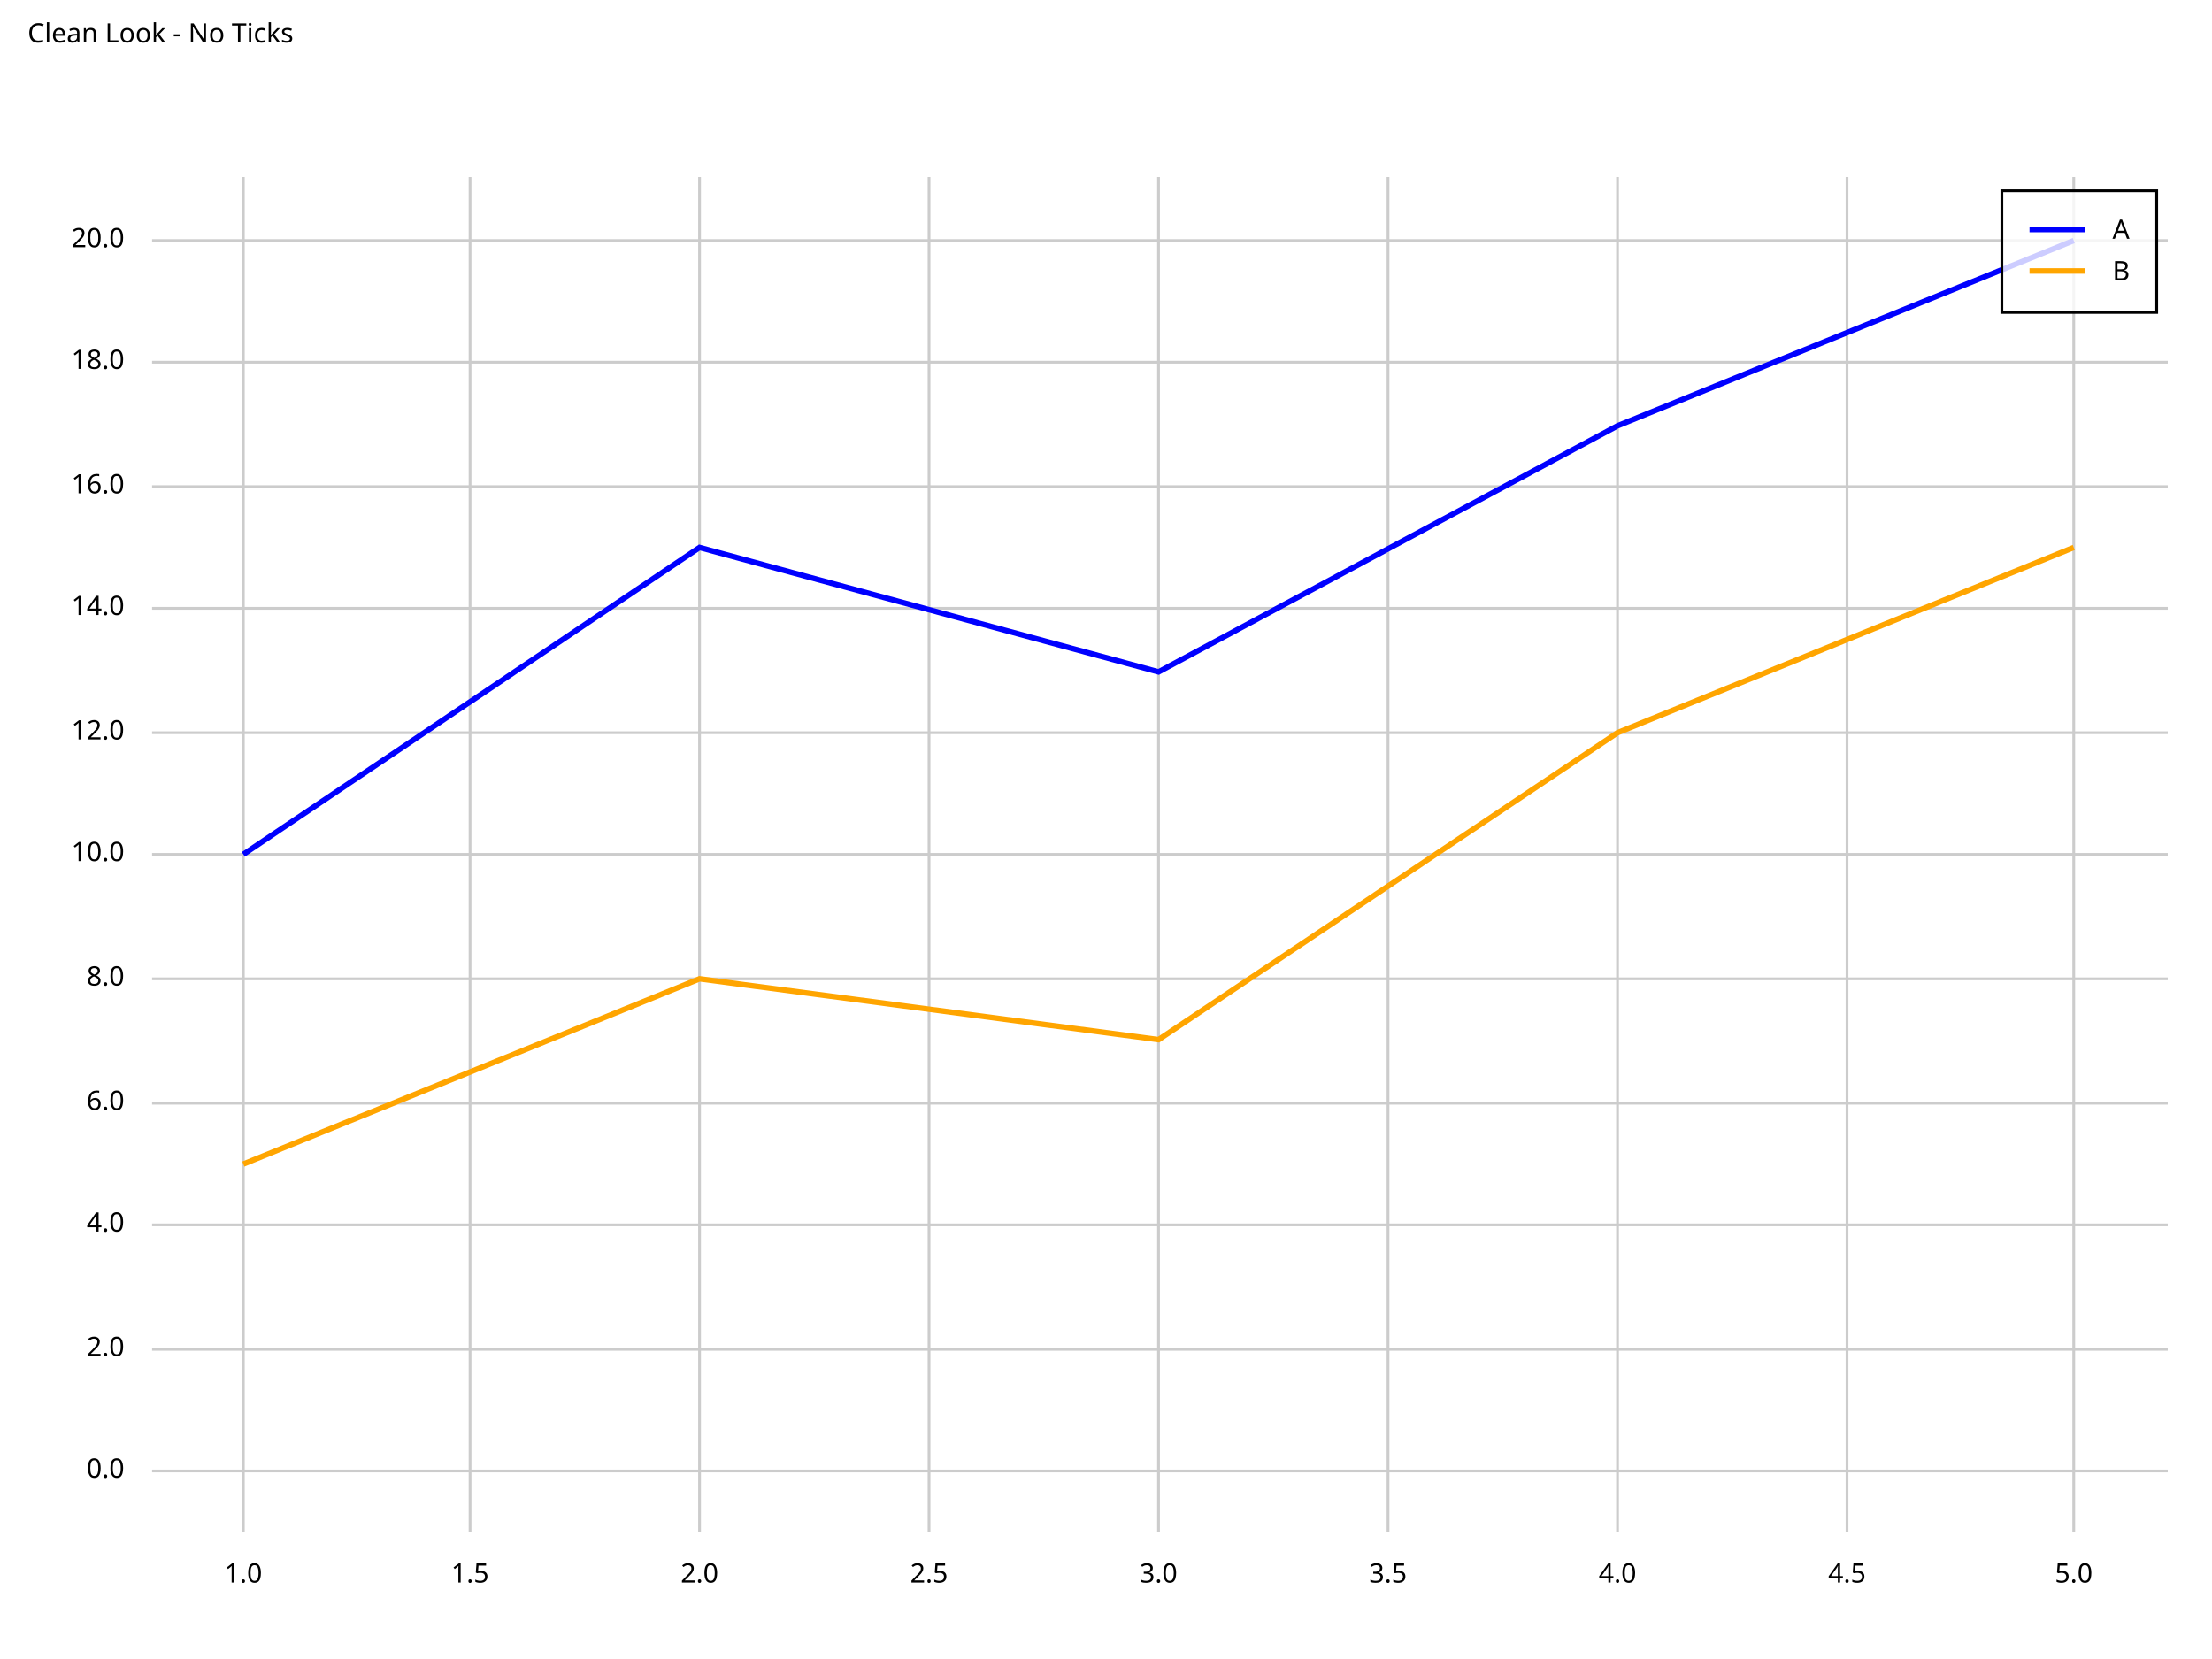
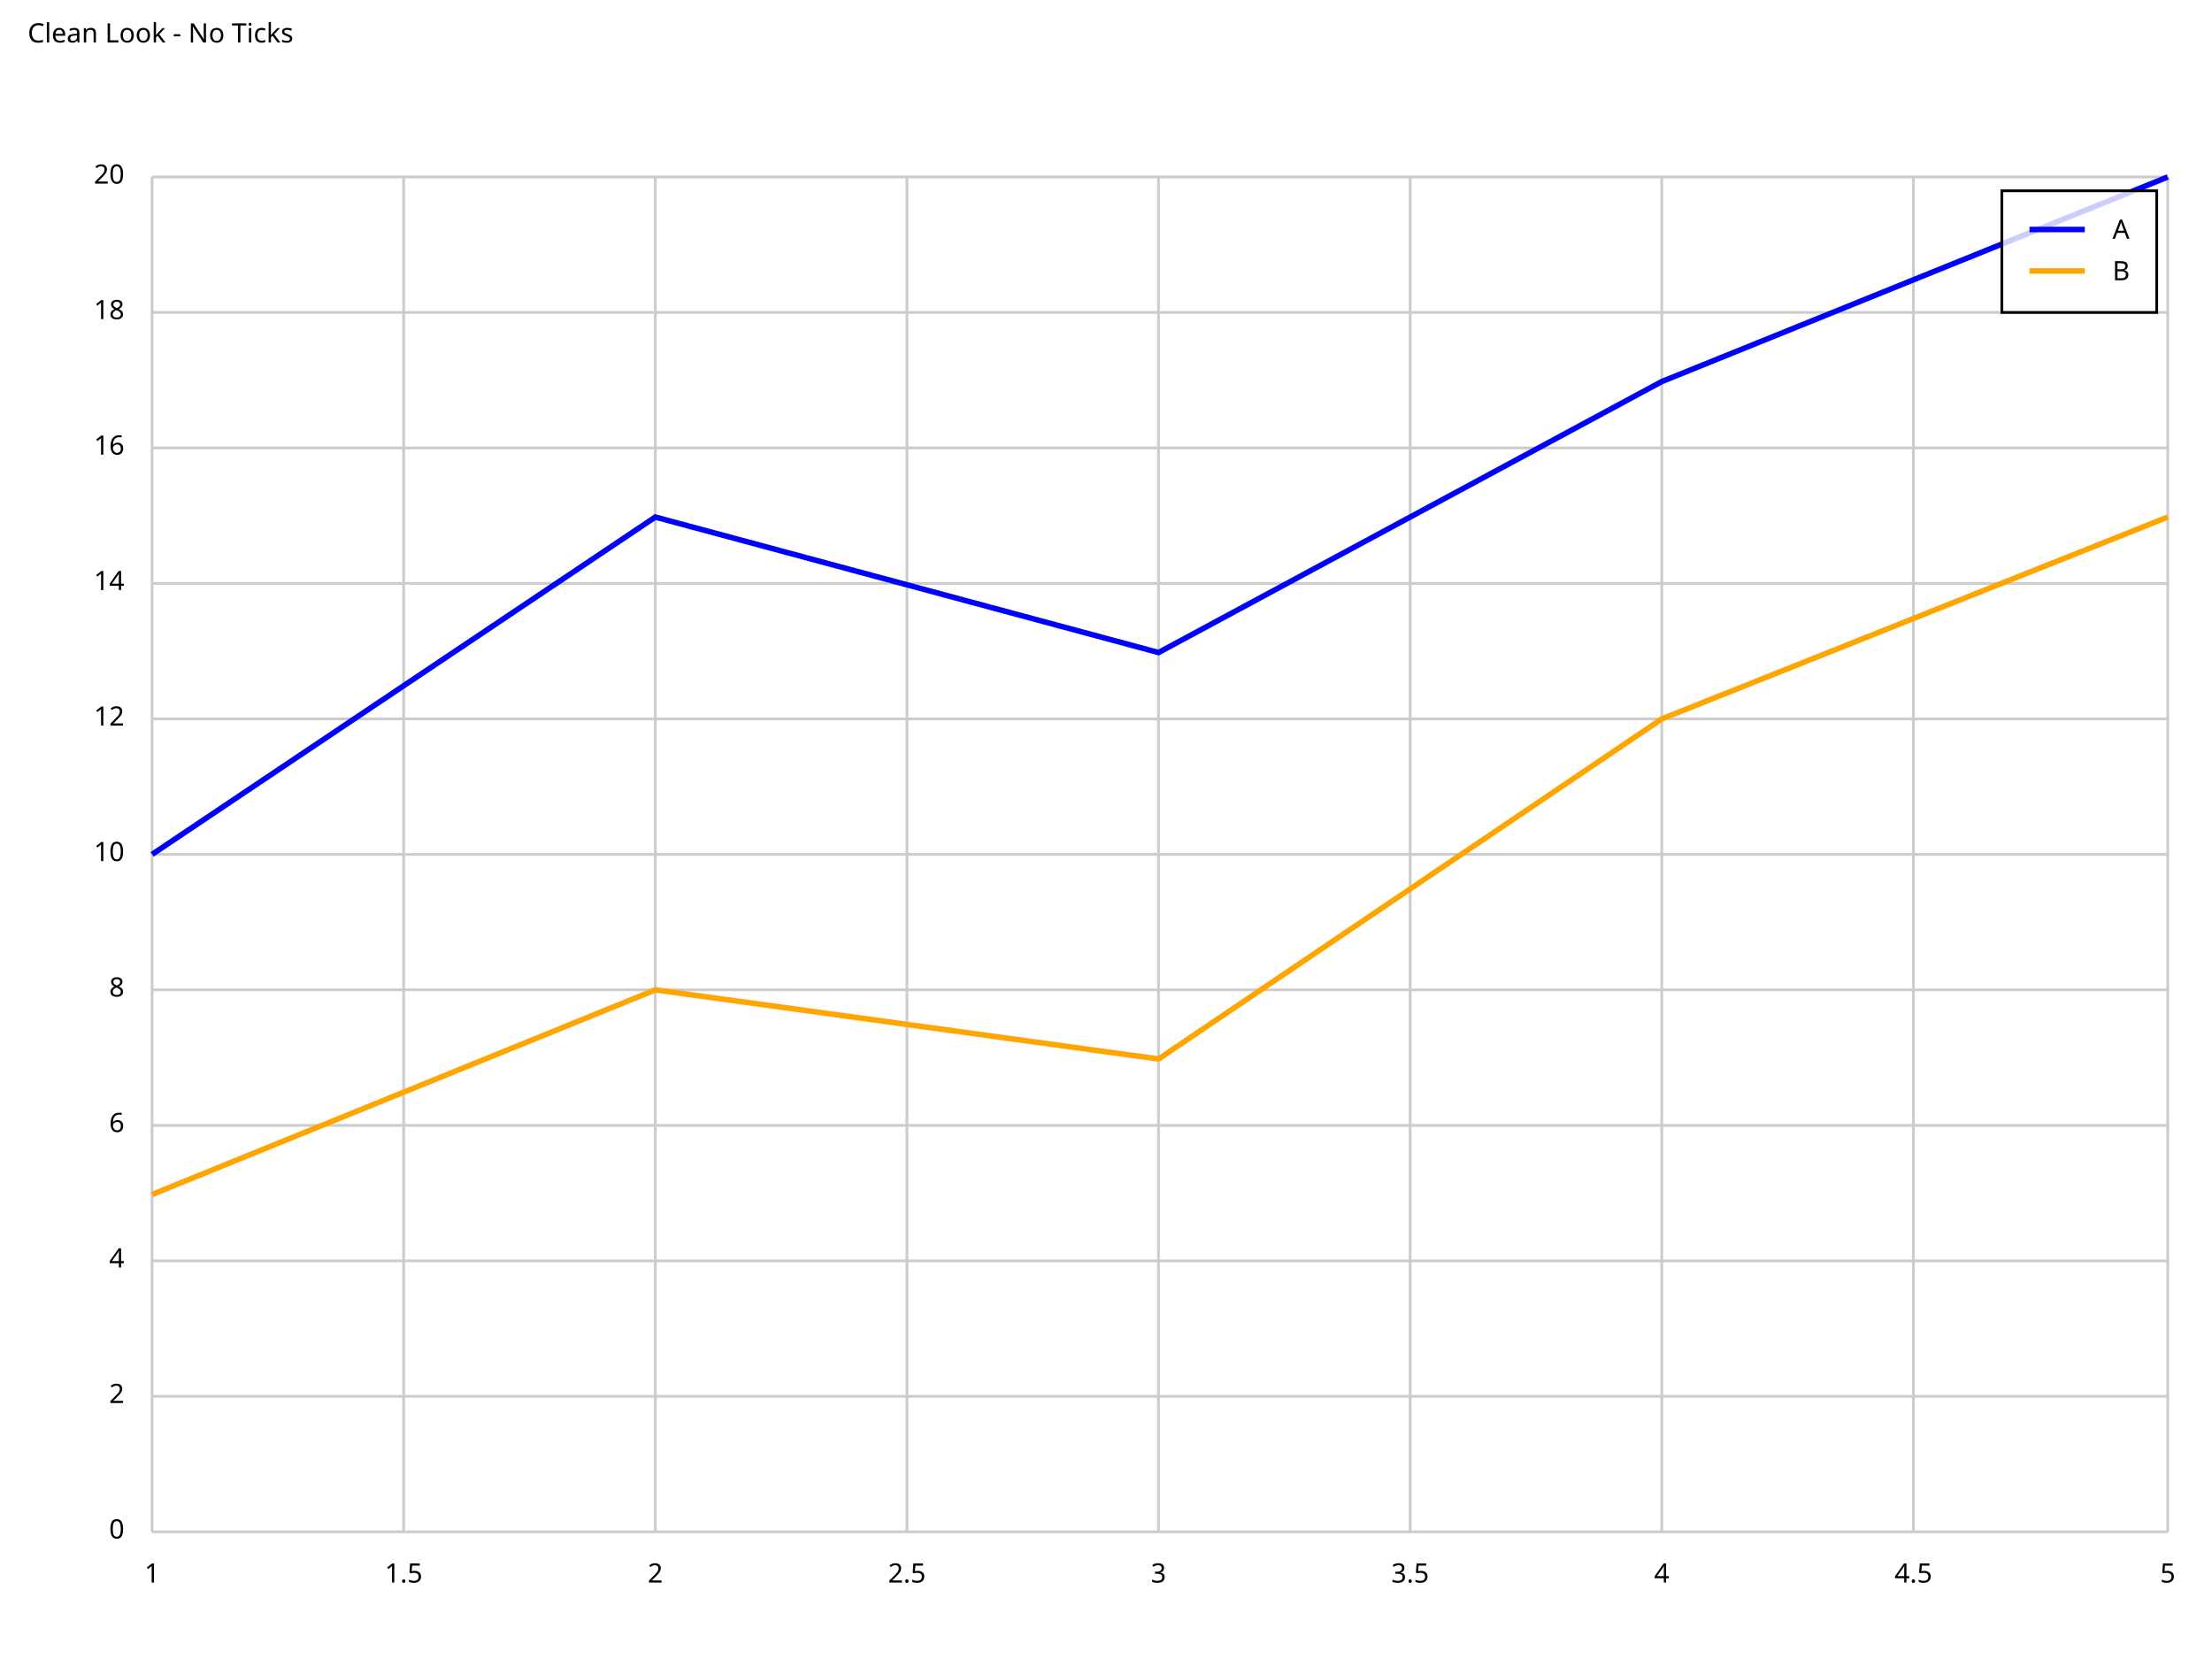
<svg xmlns="http://www.w3.org/2000/svg" width="800" height="600" viewBox="0 0 800 600">
  <rect x="0" y="0" width="800" height="600" opacity="1" fill="#FFFFFF" stroke="none" />
  <text x="10" y="8" dy="0.76em" text-anchor="start" font-family="sans-serif" font-size="9.677" opacity="1" fill="#000000">
Clean Look - No Ticks
</text>
  <text x="400" y="47" dy="0.76em" text-anchor="middle" font-family="sans-serif" font-size="12.097" opacity="1" fill="#000000">

</text>
-   <line opacity="1" stroke="#CCCCCC" stroke-width="1" x1="88" y1="554" x2="88" y2="64" />
-   <line opacity="1" stroke="#CCCCCC" stroke-width="1" x1="170" y1="554" x2="170" y2="64" />
-   <line opacity="1" stroke="#CCCCCC" stroke-width="1" x1="253" y1="554" x2="253" y2="64" />
-   <line opacity="1" stroke="#CCCCCC" stroke-width="1" x1="336" y1="554" x2="336" y2="64" />
+   <line opacity="1" stroke="#CCCCCC" stroke-width="1" x1="55" y1="554" x2="55" y2="64" />
+   <line opacity="1" stroke="#CCCCCC" stroke-width="1" x1="146" y1="554" x2="146" y2="64" />
+   <line opacity="1" stroke="#CCCCCC" stroke-width="1" x1="237" y1="554" x2="237" y2="64" />
+   <line opacity="1" stroke="#CCCCCC" stroke-width="1" x1="328" y1="554" x2="328" y2="64" />
  <line opacity="1" stroke="#CCCCCC" stroke-width="1" x1="419" y1="554" x2="419" y2="64" />
-   <line opacity="1" stroke="#CCCCCC" stroke-width="1" x1="502" y1="554" x2="502" y2="64" />
-   <line opacity="1" stroke="#CCCCCC" stroke-width="1" x1="585" y1="554" x2="585" y2="64" />
-   <line opacity="1" stroke="#CCCCCC" stroke-width="1" x1="668" y1="554" x2="668" y2="64" />
-   <line opacity="1" stroke="#CCCCCC" stroke-width="1" x1="750" y1="554" x2="750" y2="64" />
-   <line opacity="1" stroke="#CCCCCC" stroke-width="1" x1="55" y1="532" x2="784" y2="532" />
-   <line opacity="1" stroke="#CCCCCC" stroke-width="1" x1="55" y1="488" x2="784" y2="488" />
-   <line opacity="1" stroke="#CCCCCC" stroke-width="1" x1="55" y1="443" x2="784" y2="443" />
-   <line opacity="1" stroke="#CCCCCC" stroke-width="1" x1="55" y1="399" x2="784" y2="399" />
-   <line opacity="1" stroke="#CCCCCC" stroke-width="1" x1="55" y1="354" x2="784" y2="354" />
+   <line opacity="1" stroke="#CCCCCC" stroke-width="1" x1="510" y1="554" x2="510" y2="64" />
+   <line opacity="1" stroke="#CCCCCC" stroke-width="1" x1="601" y1="554" x2="601" y2="64" />
+   <line opacity="1" stroke="#CCCCCC" stroke-width="1" x1="692" y1="554" x2="692" y2="64" />
+   <line opacity="1" stroke="#CCCCCC" stroke-width="1" x1="784" y1="554" x2="784" y2="64" />
+   <line opacity="1" stroke="#CCCCCC" stroke-width="1" x1="55" y1="554" x2="784" y2="554" />
+   <line opacity="1" stroke="#CCCCCC" stroke-width="1" x1="55" y1="505" x2="784" y2="505" />
+   <line opacity="1" stroke="#CCCCCC" stroke-width="1" x1="55" y1="456" x2="784" y2="456" />
+   <line opacity="1" stroke="#CCCCCC" stroke-width="1" x1="55" y1="407" x2="784" y2="407" />
+   <line opacity="1" stroke="#CCCCCC" stroke-width="1" x1="55" y1="358" x2="784" y2="358" />
  <line opacity="1" stroke="#CCCCCC" stroke-width="1" x1="55" y1="309" x2="784" y2="309" />
-   <line opacity="1" stroke="#CCCCCC" stroke-width="1" x1="55" y1="265" x2="784" y2="265" />
-   <line opacity="1" stroke="#CCCCCC" stroke-width="1" x1="55" y1="220" x2="784" y2="220" />
-   <line opacity="1" stroke="#CCCCCC" stroke-width="1" x1="55" y1="176" x2="784" y2="176" />
-   <line opacity="1" stroke="#CCCCCC" stroke-width="1" x1="55" y1="131" x2="784" y2="131" />
-   <line opacity="1" stroke="#CCCCCC" stroke-width="1" x1="55" y1="87" x2="784" y2="87" />
+   <line opacity="1" stroke="#CCCCCC" stroke-width="1" x1="55" y1="260" x2="784" y2="260" />
+   <line opacity="1" stroke="#CCCCCC" stroke-width="1" x1="55" y1="211" x2="784" y2="211" />
+   <line opacity="1" stroke="#CCCCCC" stroke-width="1" x1="55" y1="162" x2="784" y2="162" />
+   <line opacity="1" stroke="#CCCCCC" stroke-width="1" x1="55" y1="113" x2="784" y2="113" />
+   <line opacity="1" stroke="#CCCCCC" stroke-width="1" x1="55" y1="64" x2="784" y2="64" />
  <polyline fill="none" opacity="1" stroke="#FFFFFF" stroke-width="0" points="54,64 54,554 " />
-   <text x="45" y="532" dy="0.5ex" text-anchor="end" font-family="sans-serif" font-size="9.677" opacity="1" fill="#000000">
- 0.0
+   <text x="45" y="554" dy="0.5ex" text-anchor="end" font-family="sans-serif" font-size="9.677" opacity="1" fill="#000000">
+ 0
</text>
-   <polyline fill="none" opacity="1" stroke="#FFFFFF" stroke-width="0" points="49,532 54,532 " />
-   <text x="45" y="488" dy="0.5ex" text-anchor="end" font-family="sans-serif" font-size="9.677" opacity="1" fill="#000000">
- 2.0
+   <polyline fill="none" opacity="1" stroke="#FFFFFF" stroke-width="0" points="49,554 54,554 " />
+   <text x="45" y="505" dy="0.5ex" text-anchor="end" font-family="sans-serif" font-size="9.677" opacity="1" fill="#000000">
+ 2
</text>
-   <polyline fill="none" opacity="1" stroke="#FFFFFF" stroke-width="0" points="49,488 54,488 " />
-   <text x="45" y="443" dy="0.5ex" text-anchor="end" font-family="sans-serif" font-size="9.677" opacity="1" fill="#000000">
- 4.0
+   <polyline fill="none" opacity="1" stroke="#FFFFFF" stroke-width="0" points="49,505 54,505 " />
+   <text x="45" y="456" dy="0.5ex" text-anchor="end" font-family="sans-serif" font-size="9.677" opacity="1" fill="#000000">
+ 4
</text>
-   <polyline fill="none" opacity="1" stroke="#FFFFFF" stroke-width="0" points="49,443 54,443 " />
-   <text x="45" y="399" dy="0.5ex" text-anchor="end" font-family="sans-serif" font-size="9.677" opacity="1" fill="#000000">
- 6.0
+   <polyline fill="none" opacity="1" stroke="#FFFFFF" stroke-width="0" points="49,456 54,456 " />
+   <text x="45" y="407" dy="0.5ex" text-anchor="end" font-family="sans-serif" font-size="9.677" opacity="1" fill="#000000">
+ 6
</text>
-   <polyline fill="none" opacity="1" stroke="#FFFFFF" stroke-width="0" points="49,399 54,399 " />
-   <text x="45" y="354" dy="0.5ex" text-anchor="end" font-family="sans-serif" font-size="9.677" opacity="1" fill="#000000">
- 8.0
+   <polyline fill="none" opacity="1" stroke="#FFFFFF" stroke-width="0" points="49,407 54,407 " />
+   <text x="45" y="358" dy="0.5ex" text-anchor="end" font-family="sans-serif" font-size="9.677" opacity="1" fill="#000000">
+ 8
</text>
-   <polyline fill="none" opacity="1" stroke="#FFFFFF" stroke-width="0" points="49,354 54,354 " />
+   <polyline fill="none" opacity="1" stroke="#FFFFFF" stroke-width="0" points="49,358 54,358 " />
  <text x="45" y="309" dy="0.5ex" text-anchor="end" font-family="sans-serif" font-size="9.677" opacity="1" fill="#000000">
- 10.0
+ 10
</text>
  <polyline fill="none" opacity="1" stroke="#FFFFFF" stroke-width="0" points="49,309 54,309 " />
-   <text x="45" y="265" dy="0.5ex" text-anchor="end" font-family="sans-serif" font-size="9.677" opacity="1" fill="#000000">
- 12.0
+   <text x="45" y="260" dy="0.5ex" text-anchor="end" font-family="sans-serif" font-size="9.677" opacity="1" fill="#000000">
+ 12
</text>
-   <polyline fill="none" opacity="1" stroke="#FFFFFF" stroke-width="0" points="49,265 54,265 " />
-   <text x="45" y="220" dy="0.5ex" text-anchor="end" font-family="sans-serif" font-size="9.677" opacity="1" fill="#000000">
- 14.0
+   <polyline fill="none" opacity="1" stroke="#FFFFFF" stroke-width="0" points="49,260 54,260 " />
+   <text x="45" y="211" dy="0.5ex" text-anchor="end" font-family="sans-serif" font-size="9.677" opacity="1" fill="#000000">
+ 14
</text>
-   <polyline fill="none" opacity="1" stroke="#FFFFFF" stroke-width="0" points="49,220 54,220 " />
-   <text x="45" y="176" dy="0.5ex" text-anchor="end" font-family="sans-serif" font-size="9.677" opacity="1" fill="#000000">
- 16.0
+   <polyline fill="none" opacity="1" stroke="#FFFFFF" stroke-width="0" points="49,211 54,211 " />
+   <text x="45" y="162" dy="0.5ex" text-anchor="end" font-family="sans-serif" font-size="9.677" opacity="1" fill="#000000">
+ 16
</text>
-   <polyline fill="none" opacity="1" stroke="#FFFFFF" stroke-width="0" points="49,176 54,176 " />
-   <text x="45" y="131" dy="0.5ex" text-anchor="end" font-family="sans-serif" font-size="9.677" opacity="1" fill="#000000">
- 18.0
+   <polyline fill="none" opacity="1" stroke="#FFFFFF" stroke-width="0" points="49,162 54,162 " />
+   <text x="45" y="113" dy="0.5ex" text-anchor="end" font-family="sans-serif" font-size="9.677" opacity="1" fill="#000000">
+ 18
</text>
-   <polyline fill="none" opacity="1" stroke="#FFFFFF" stroke-width="0" points="49,131 54,131 " />
-   <text x="45" y="87" dy="0.5ex" text-anchor="end" font-family="sans-serif" font-size="9.677" opacity="1" fill="#000000">
- 20.0
+   <polyline fill="none" opacity="1" stroke="#FFFFFF" stroke-width="0" points="49,113 54,113 " />
+   <text x="45" y="64" dy="0.5ex" text-anchor="end" font-family="sans-serif" font-size="9.677" opacity="1" fill="#000000">
+ 20
</text>
-   <polyline fill="none" opacity="1" stroke="#FFFFFF" stroke-width="0" points="49,87 54,87 " />
+   <polyline fill="none" opacity="1" stroke="#FFFFFF" stroke-width="0" points="49,64 54,64 " />
  <polyline fill="none" opacity="1" stroke="#FFFFFF" stroke-width="0" points="55,555 784,555 " />
-   <text x="88" y="565" dy="0.76em" text-anchor="middle" font-family="sans-serif" font-size="9.677" opacity="1" fill="#000000">
- 1.0
+   <text x="55" y="565" dy="0.76em" text-anchor="middle" font-family="sans-serif" font-size="9.677" opacity="1" fill="#000000">
+ 1
</text>
-   <polyline fill="none" opacity="1" stroke="#FFFFFF" stroke-width="0" points="88,555 88,560 " />
-   <text x="170" y="565" dy="0.76em" text-anchor="middle" font-family="sans-serif" font-size="9.677" opacity="1" fill="#000000">
+   <polyline fill="none" opacity="1" stroke="#FFFFFF" stroke-width="0" points="55,555 55,560 " />
+   <text x="146" y="565" dy="0.76em" text-anchor="middle" font-family="sans-serif" font-size="9.677" opacity="1" fill="#000000">
1.5
</text>
-   <polyline fill="none" opacity="1" stroke="#FFFFFF" stroke-width="0" points="170,555 170,560 " />
-   <text x="253" y="565" dy="0.76em" text-anchor="middle" font-family="sans-serif" font-size="9.677" opacity="1" fill="#000000">
- 2.0
+   <polyline fill="none" opacity="1" stroke="#FFFFFF" stroke-width="0" points="146,555 146,560 " />
+   <text x="237" y="565" dy="0.76em" text-anchor="middle" font-family="sans-serif" font-size="9.677" opacity="1" fill="#000000">
+ 2
</text>
-   <polyline fill="none" opacity="1" stroke="#FFFFFF" stroke-width="0" points="253,555 253,560 " />
-   <text x="336" y="565" dy="0.76em" text-anchor="middle" font-family="sans-serif" font-size="9.677" opacity="1" fill="#000000">
+   <polyline fill="none" opacity="1" stroke="#FFFFFF" stroke-width="0" points="237,555 237,560 " />
+   <text x="328" y="565" dy="0.76em" text-anchor="middle" font-family="sans-serif" font-size="9.677" opacity="1" fill="#000000">
2.5
</text>
-   <polyline fill="none" opacity="1" stroke="#FFFFFF" stroke-width="0" points="336,555 336,560 " />
+   <polyline fill="none" opacity="1" stroke="#FFFFFF" stroke-width="0" points="328,555 328,560 " />
  <text x="419" y="565" dy="0.76em" text-anchor="middle" font-family="sans-serif" font-size="9.677" opacity="1" fill="#000000">
- 3.0
+ 3
</text>
  <polyline fill="none" opacity="1" stroke="#FFFFFF" stroke-width="0" points="419,555 419,560 " />
-   <text x="502" y="565" dy="0.76em" text-anchor="middle" font-family="sans-serif" font-size="9.677" opacity="1" fill="#000000">
+   <text x="510" y="565" dy="0.76em" text-anchor="middle" font-family="sans-serif" font-size="9.677" opacity="1" fill="#000000">
3.5
</text>
-   <polyline fill="none" opacity="1" stroke="#FFFFFF" stroke-width="0" points="502,555 502,560 " />
-   <text x="585" y="565" dy="0.76em" text-anchor="middle" font-family="sans-serif" font-size="9.677" opacity="1" fill="#000000">
- 4.0
+   <polyline fill="none" opacity="1" stroke="#FFFFFF" stroke-width="0" points="510,555 510,560 " />
+   <text x="601" y="565" dy="0.76em" text-anchor="middle" font-family="sans-serif" font-size="9.677" opacity="1" fill="#000000">
+ 4
</text>
-   <polyline fill="none" opacity="1" stroke="#FFFFFF" stroke-width="0" points="585,555 585,560 " />
-   <text x="668" y="565" dy="0.76em" text-anchor="middle" font-family="sans-serif" font-size="9.677" opacity="1" fill="#000000">
+   <polyline fill="none" opacity="1" stroke="#FFFFFF" stroke-width="0" points="601,555 601,560 " />
+   <text x="692" y="565" dy="0.76em" text-anchor="middle" font-family="sans-serif" font-size="9.677" opacity="1" fill="#000000">
4.5
</text>
-   <polyline fill="none" opacity="1" stroke="#FFFFFF" stroke-width="0" points="668,555 668,560 " />
-   <text x="750" y="565" dy="0.76em" text-anchor="middle" font-family="sans-serif" font-size="9.677" opacity="1" fill="#000000">
- 5.0
+   <polyline fill="none" opacity="1" stroke="#FFFFFF" stroke-width="0" points="692,555 692,560 " />
+   <text x="784" y="565" dy="0.76em" text-anchor="middle" font-family="sans-serif" font-size="9.677" opacity="1" fill="#000000">
+ 5
</text>
-   <polyline fill="none" opacity="1" stroke="#FFFFFF" stroke-width="0" points="750,555 750,560 " />
-   <polyline fill="none" opacity="1" stroke="#0000FF" stroke-width="2" points="88,309 253,198 419,243 585,154 750,87 " />
-   <polyline fill="none" opacity="1" stroke="#FFA500" stroke-width="2" points="88,421 253,354 419,376 585,265 750,198 " />
+   <polyline fill="none" opacity="1" stroke="#FFFFFF" stroke-width="0" points="784,555 784,560 " />
+   <polyline fill="none" opacity="1" stroke="#0000FF" stroke-width="2" points="55,309 237,187 419,236 601,138 784,64 " />
+   <polyline fill="none" opacity="1" stroke="#FFA500" stroke-width="2" points="55,432 237,358 419,383 601,260 784,187 " />
  <rect x="724" y="69" width="56" height="44" opacity="0.8" fill="#FFFFFF" stroke="none" />
  <rect x="724" y="69" width="56" height="44" opacity="1" fill="none" stroke="#000000" />
  <text x="764" y="79" dy="0.76em" text-anchor="start" font-family="sans-serif" font-size="9.677" opacity="1" fill="#000000">
A
</text>
  <text x="764" y="94" dy="0.76em" text-anchor="start" font-family="sans-serif" font-size="9.677" opacity="1" fill="#000000">
B
</text>
  <polyline fill="none" opacity="1" stroke="#0000FF" stroke-width="2" points="734,83 754,83 " />
  <polyline fill="none" opacity="1" stroke="#FFA500" stroke-width="2" points="734,98 754,98 " />
</svg>
